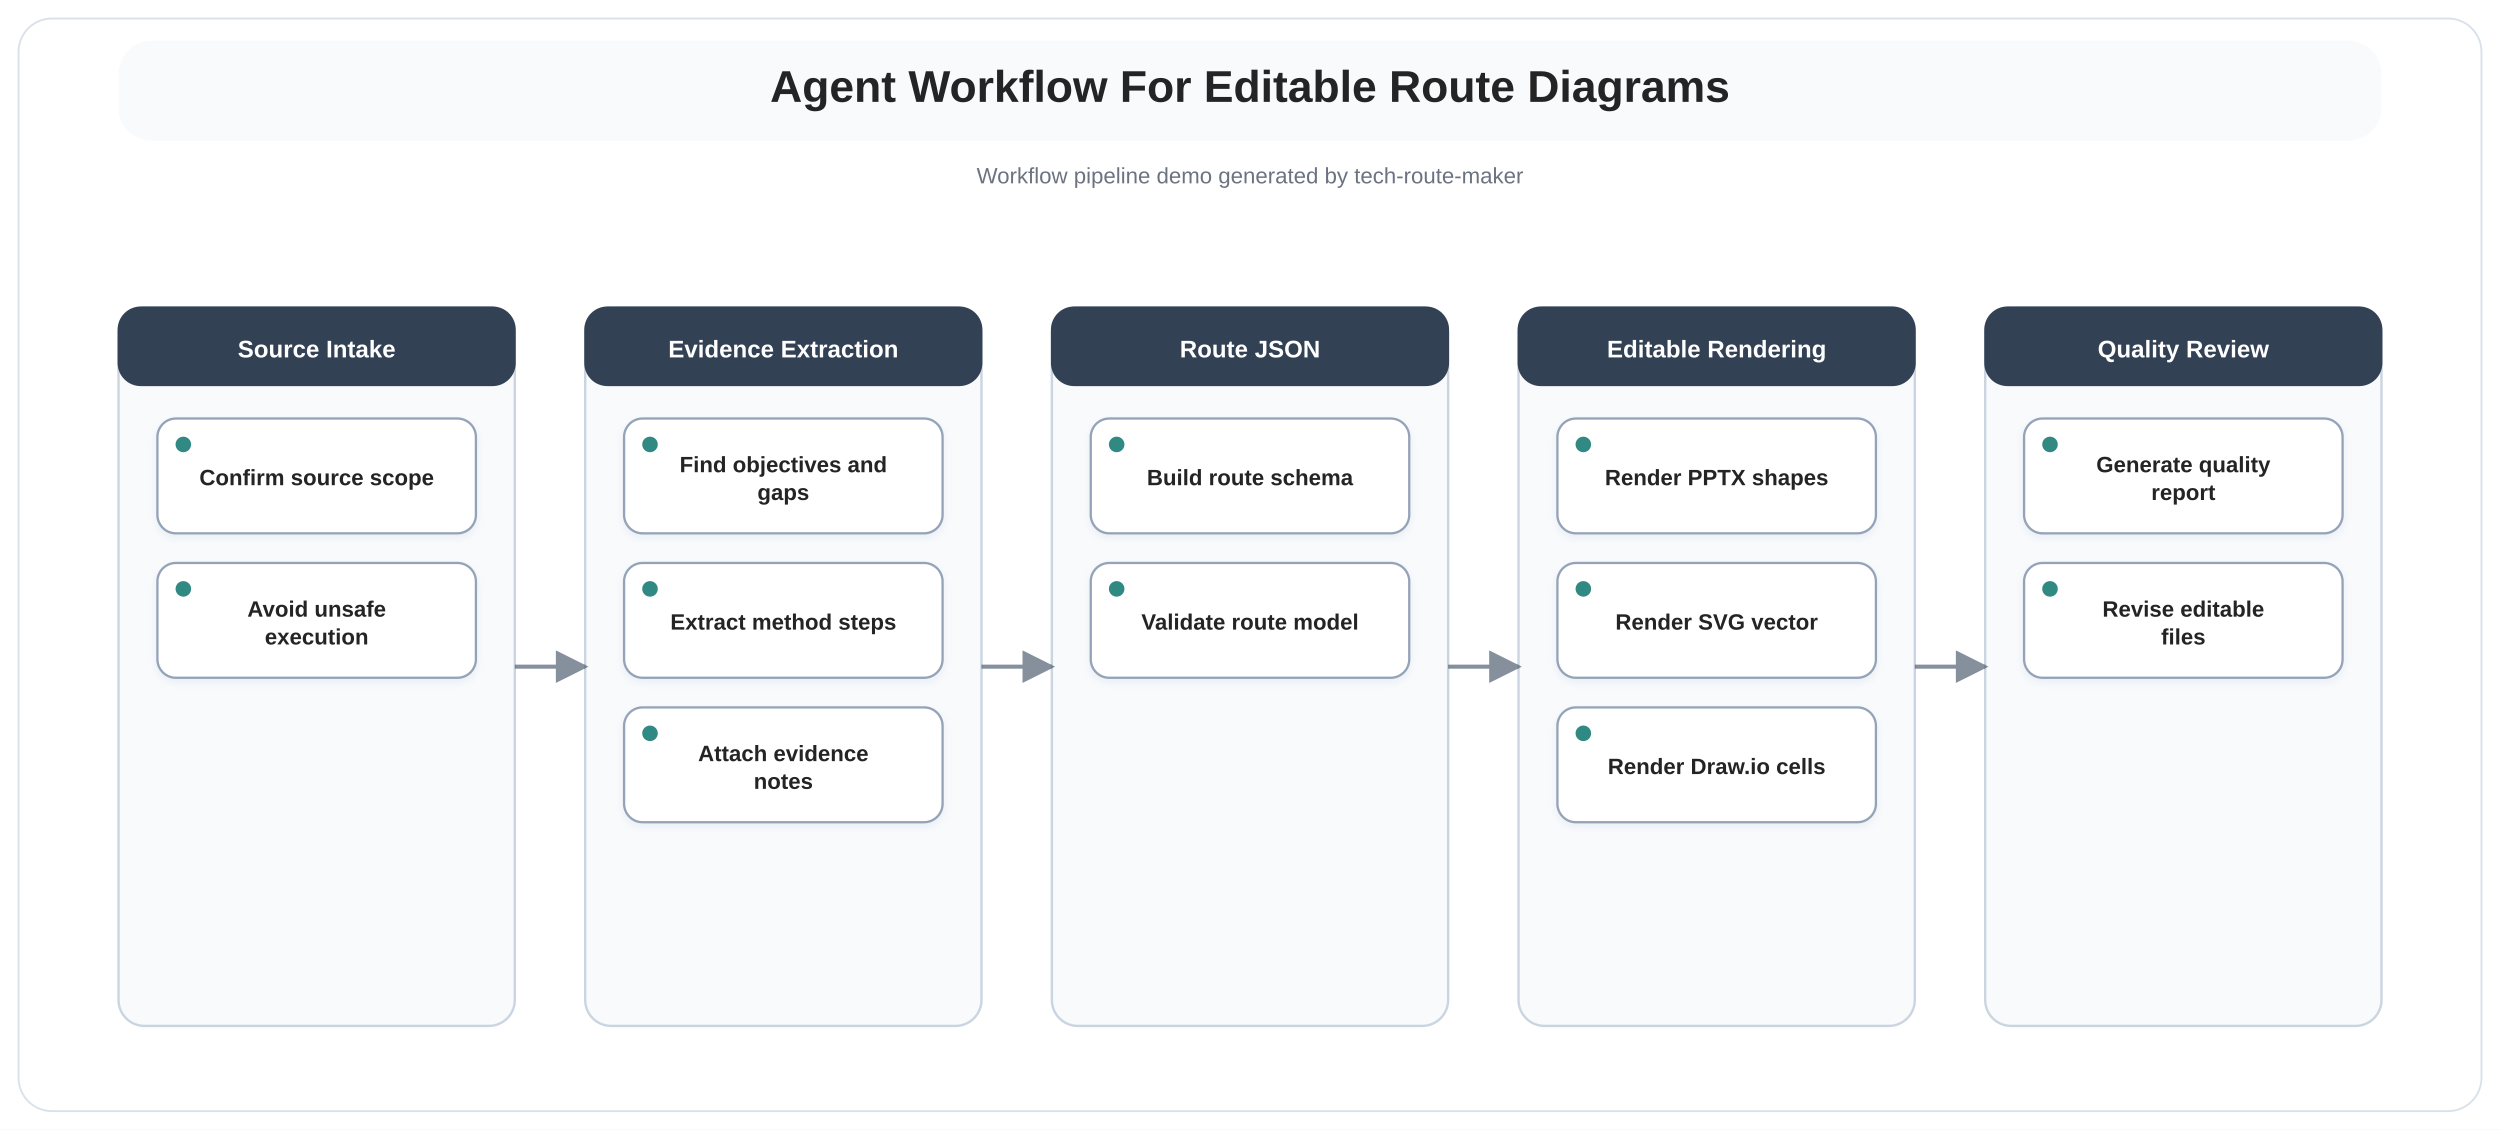
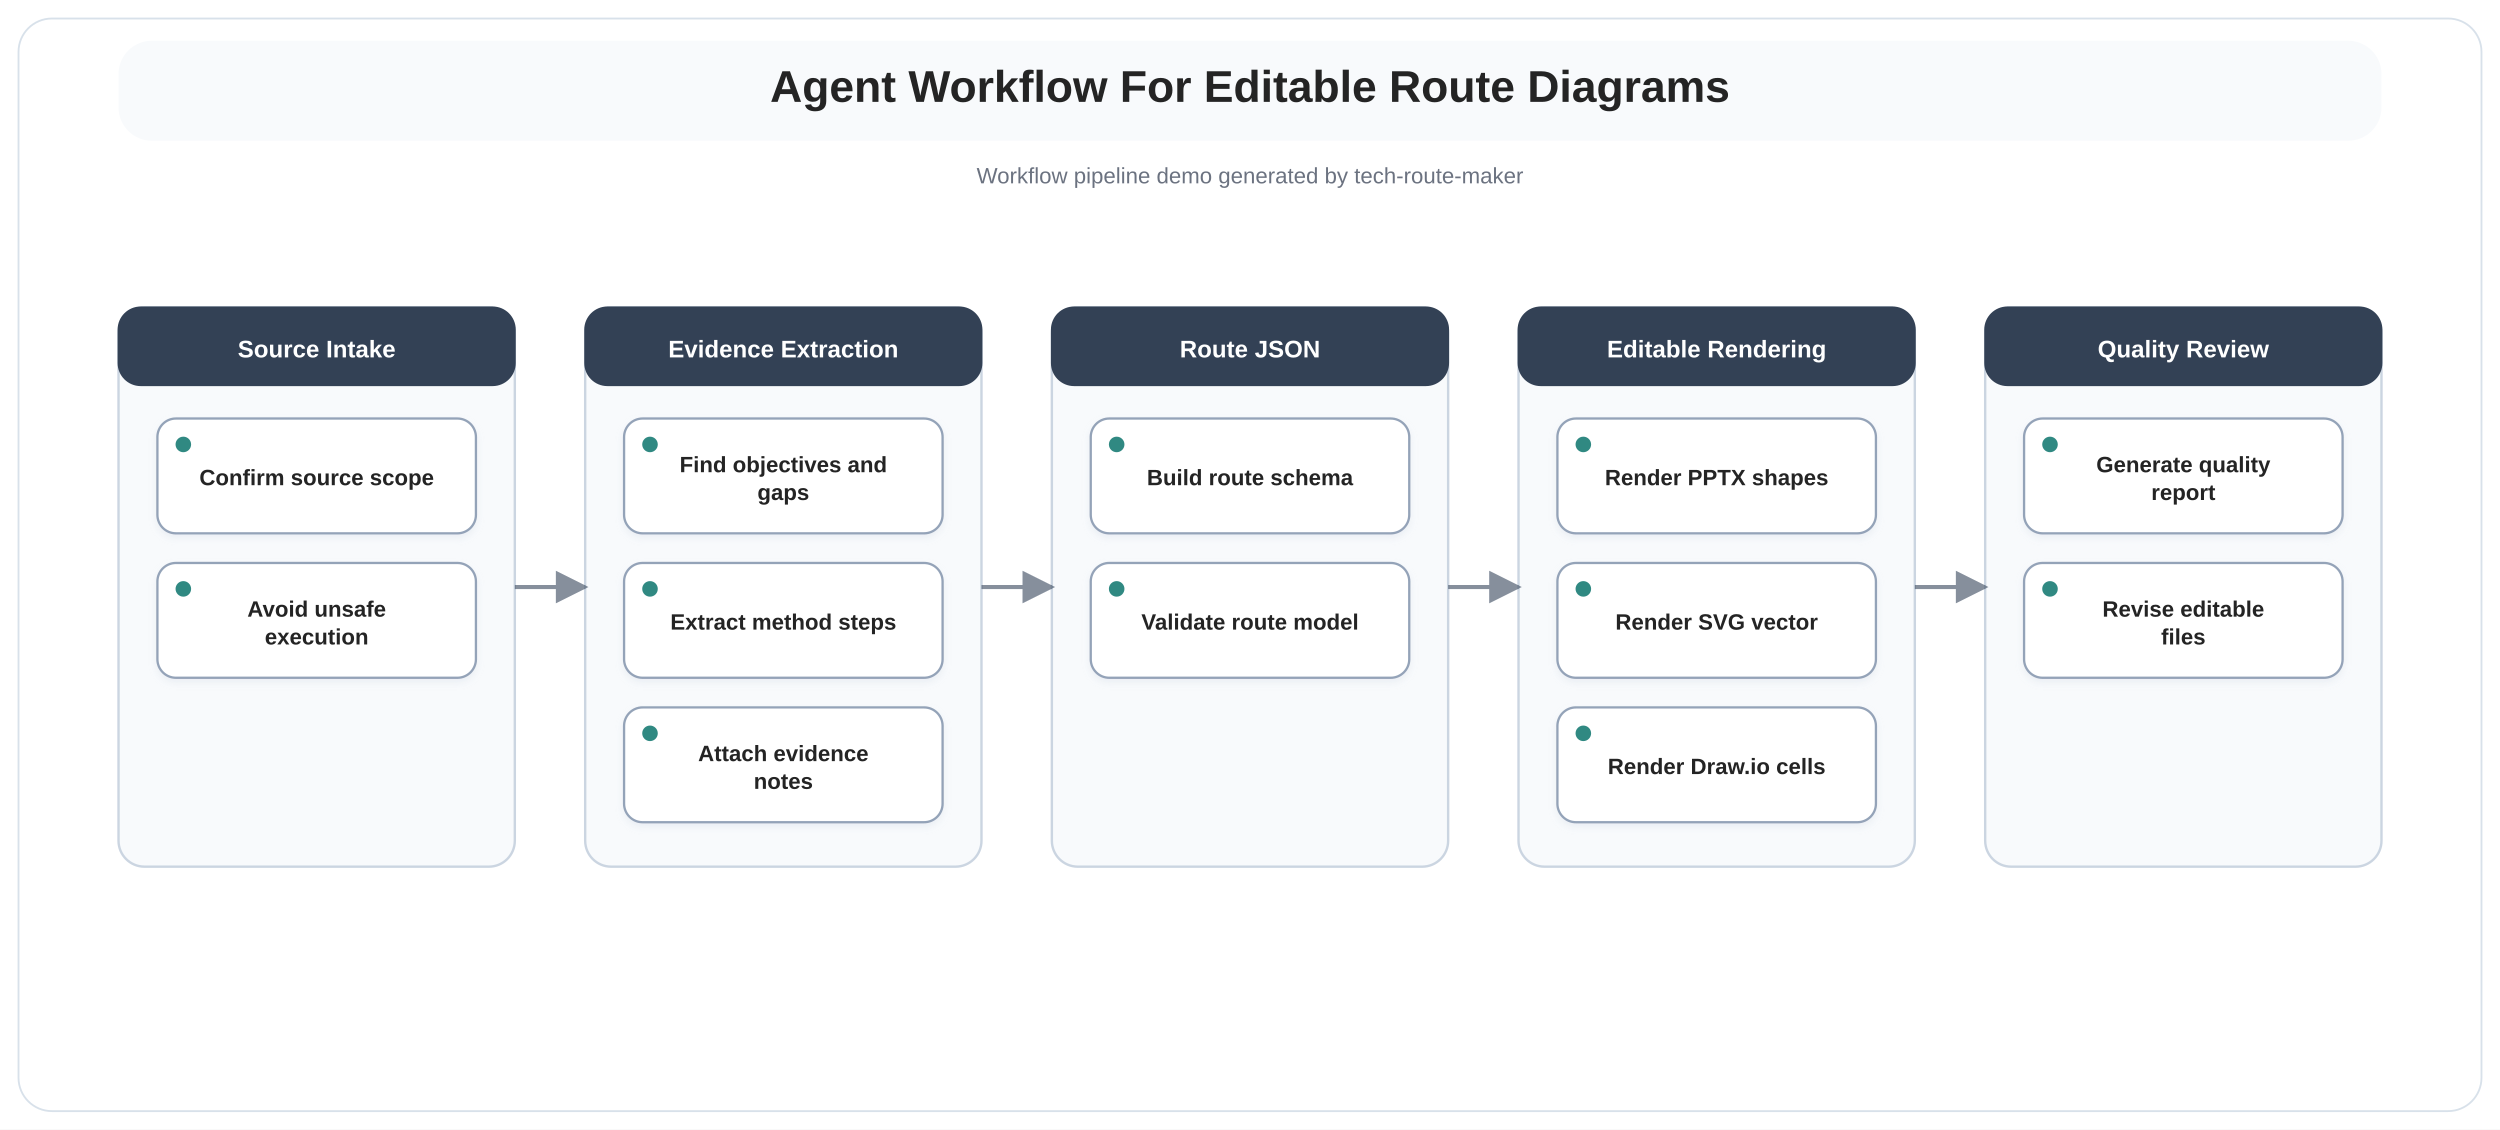
<svg xmlns="http://www.w3.org/2000/svg" width="1350" height="610" viewBox="0 0 1350 610">
  <defs>
    <marker id="arrow" viewBox="0 0 10 10" refX="9" refY="5" markerWidth="8" markerHeight="8" orient="auto-start-reverse">
      <path d="M 0 0 L 10 5 L 0 10 z" fill="#475569" />
    </marker>
    <filter id="softShadow" x="-20%" y="-20%" width="140%" height="140%">
      <feDropShadow dx="0" dy="2" stdDeviation="2" flood-color="#CBD5E1" flood-opacity="0.32" />
    </filter>
  </defs>
  <rect width="100%" height="100%" fill="#FFFFFF" />
  <rect x="10.0" y="10.0" width="1330.0" height="590.0" rx="18" fill="none" stroke="#D8E1EA" stroke-width="1.0" />
  <rect x="64.0" y="22.0" width="1222.0" height="54.0" rx="18" fill="#F8FAFC" stroke="none" stroke-width="1.5" />
  <text x="675.0" y="55.0" text-anchor="middle" font-size="24" font-family="Arial, Helvetica, sans-serif" font-weight="700" fill="#242424">Agent Workflow For Editable Route Diagrams</text>
  <text x="675.0" y="99.0" text-anchor="middle" font-size="12" font-family="Arial, Helvetica, sans-serif" font-weight="400" fill="#6B7280">Workflow pipeline demo generated by tech-route-maker</text>
-   <rect x="64.0" y="166.0" width="214.0" height="388.0" rx="14" fill="#F8FAFC" stroke="#CBD5E1" stroke-width="1.3" />
+   <rect x="64.0" y="166.0" width="214.0" height="302.0" rx="14" fill="#F8FAFC" stroke="#CBD5E1" stroke-width="1.3" />
  <rect x="64.0" y="166.0" width="214.0" height="42.0" rx="12" fill="#334155" stroke="#334155" stroke-width="1.0" />
  <text x="171.0" y="193.0" text-anchor="middle" font-size="13" font-family="Arial, Helvetica, sans-serif" font-weight="700" fill="#FFFFFF">Source Intake</text>
-   <rect x="316.0" y="166.0" width="214.0" height="388.0" rx="14" fill="#F8FAFC" stroke="#CBD5E1" stroke-width="1.3" />
+   <rect x="316.0" y="166.0" width="214.0" height="302.0" rx="14" fill="#F8FAFC" stroke="#CBD5E1" stroke-width="1.3" />
  <rect x="316.0" y="166.0" width="214.0" height="42.0" rx="12" fill="#334155" stroke="#334155" stroke-width="1.0" />
  <text x="423.0" y="193.0" text-anchor="middle" font-size="13" font-family="Arial, Helvetica, sans-serif" font-weight="700" fill="#FFFFFF">Evidence Extraction</text>
-   <rect x="568.0" y="166.0" width="214.0" height="388.0" rx="14" fill="#F8FAFC" stroke="#CBD5E1" stroke-width="1.3" />
+   <rect x="568.0" y="166.0" width="214.0" height="302.0" rx="14" fill="#F8FAFC" stroke="#CBD5E1" stroke-width="1.3" />
  <rect x="568.0" y="166.0" width="214.0" height="42.0" rx="12" fill="#334155" stroke="#334155" stroke-width="1.0" />
  <text x="675.0" y="193.0" text-anchor="middle" font-size="13" font-family="Arial, Helvetica, sans-serif" font-weight="700" fill="#FFFFFF">Route JSON</text>
-   <rect x="820.0" y="166.0" width="214.0" height="388.0" rx="14" fill="#F8FAFC" stroke="#CBD5E1" stroke-width="1.3" />
+   <rect x="820.0" y="166.0" width="214.0" height="302.0" rx="14" fill="#F8FAFC" stroke="#CBD5E1" stroke-width="1.3" />
  <rect x="820.0" y="166.0" width="214.0" height="42.0" rx="12" fill="#334155" stroke="#334155" stroke-width="1.0" />
  <text x="927.0" y="193.0" text-anchor="middle" font-size="13" font-family="Arial, Helvetica, sans-serif" font-weight="700" fill="#FFFFFF">Editable Rendering</text>
-   <rect x="1072.0" y="166.0" width="214.0" height="388.0" rx="14" fill="#F8FAFC" stroke="#CBD5E1" stroke-width="1.3" />
+   <rect x="1072.0" y="166.0" width="214.0" height="302.0" rx="14" fill="#F8FAFC" stroke="#CBD5E1" stroke-width="1.3" />
  <rect x="1072.0" y="166.0" width="214.0" height="42.0" rx="12" fill="#334155" stroke="#334155" stroke-width="1.0" />
  <text x="1179.0" y="193.0" text-anchor="middle" font-size="13" font-family="Arial, Helvetica, sans-serif" font-weight="700" fill="#FFFFFF">Quality Review</text>
-   <line x1="278.0" y1="360.0" x2="316.0" y2="360.0" stroke="#475569" stroke-width="2.2" marker-end="url(#arrow)" opacity="0.66" />
-   <line x1="530.0" y1="360.0" x2="568.0" y2="360.0" stroke="#475569" stroke-width="2.2" marker-end="url(#arrow)" opacity="0.66" />
-   <line x1="782.0" y1="360.0" x2="820.0" y2="360.0" stroke="#475569" stroke-width="2.2" marker-end="url(#arrow)" opacity="0.66" />
-   <line x1="1034.0" y1="360.0" x2="1072.0" y2="360.0" stroke="#475569" stroke-width="2.2" marker-end="url(#arrow)" opacity="0.66" />
+   <line x1="278.0" y1="317.0" x2="316.0" y2="317.0" stroke="#475569" stroke-width="2.2" marker-end="url(#arrow)" opacity="0.66" />
+   <line x1="530.0" y1="317.0" x2="568.0" y2="317.0" stroke="#475569" stroke-width="2.2" marker-end="url(#arrow)" opacity="0.66" />
+   <line x1="782.0" y1="317.0" x2="820.0" y2="317.0" stroke="#475569" stroke-width="2.2" marker-end="url(#arrow)" opacity="0.66" />
+   <line x1="1034.0" y1="317.0" x2="1072.0" y2="317.0" stroke="#475569" stroke-width="2.2" marker-end="url(#arrow)" opacity="0.66" />
  <g class="node" data-node="intake_scope" style="cursor:pointer">
    <rect x="85.0" y="226.0" width="172.0" height="62.0" rx="10" fill="#FFFFFF" stroke="#94A3B8" stroke-width="1.25" filter="url(#softShadow)" />
    <circle cx="99.0" cy="240.0" r="4.2" fill="#0F766E" opacity="0.86" />
    <text x="171.0" y="262.0" text-anchor="middle" font-size="12" font-family="Arial, Helvetica, sans-serif" font-weight="600" fill="#242424">Confirm source scope</text>
  </g>
  <g class="node" data-node="intake_safety" style="cursor:pointer">
    <rect x="85.0" y="304.0" width="172.0" height="62.0" rx="10" fill="#FFFFFF" stroke="#94A3B8" stroke-width="1.25" filter="url(#softShadow)" />
    <circle cx="99.0" cy="318.0" r="4.2" fill="#0F766E" opacity="0.86" />
    <text x="171.0" y="333.0" text-anchor="middle" font-size="12" font-family="Arial, Helvetica, sans-serif" font-weight="600" fill="#242424">Avoid unsafe</text>
    <text x="171.0" y="348.0" text-anchor="middle" font-size="12" font-family="Arial, Helvetica, sans-serif" font-weight="600" fill="#242424">execution</text>
  </g>
  <g class="node" data-node="extract_objective" style="cursor:pointer">
    <rect x="337.0" y="226.0" width="172.0" height="62.0" rx="10" fill="#FFFFFF" stroke="#94A3B8" stroke-width="1.25" filter="url(#softShadow)" />
    <circle cx="351.0" cy="240.0" r="4.2" fill="#0F766E" opacity="0.86" />
    <text x="423.0" y="255.0" text-anchor="middle" font-size="12" font-family="Arial, Helvetica, sans-serif" font-weight="600" fill="#242424">Find objectives and</text>
    <text x="423.0" y="270.0" text-anchor="middle" font-size="12" font-family="Arial, Helvetica, sans-serif" font-weight="600" fill="#242424">gaps</text>
  </g>
  <g class="node" data-node="extract_steps" style="cursor:pointer">
    <rect x="337.0" y="304.0" width="172.0" height="62.0" rx="10" fill="#FFFFFF" stroke="#94A3B8" stroke-width="1.25" filter="url(#softShadow)" />
    <circle cx="351.0" cy="318.0" r="4.2" fill="#0F766E" opacity="0.86" />
    <text x="423.0" y="340.0" text-anchor="middle" font-size="12" font-family="Arial, Helvetica, sans-serif" font-weight="600" fill="#242424">Extract method steps</text>
  </g>
  <g class="node" data-node="extract_evidence" style="cursor:pointer">
    <rect x="337.0" y="382.0" width="172.0" height="62.0" rx="10" fill="#FFFFFF" stroke="#94A3B8" stroke-width="1.25" filter="url(#softShadow)" />
    <circle cx="351.0" cy="396.0" r="4.2" fill="#0F766E" opacity="0.86" />
    <text x="423.0" y="411.0" text-anchor="middle" font-size="12" font-family="Arial, Helvetica, sans-serif" font-weight="600" fill="#242424">Attach evidence</text>
    <text x="423.0" y="426.0" text-anchor="middle" font-size="12" font-family="Arial, Helvetica, sans-serif" font-weight="600" fill="#242424">notes</text>
  </g>
  <g class="node" data-node="model_schema" style="cursor:pointer">
    <rect x="589.0" y="226.0" width="172.0" height="62.0" rx="10" fill="#FFFFFF" stroke="#94A3B8" stroke-width="1.25" filter="url(#softShadow)" />
    <circle cx="603.0" cy="240.0" r="4.2" fill="#0F766E" opacity="0.86" />
    <text x="675.0" y="262.0" text-anchor="middle" font-size="12" font-family="Arial, Helvetica, sans-serif" font-weight="600" fill="#242424">Build route schema</text>
  </g>
  <g class="node" data-node="model_validate" style="cursor:pointer">
    <rect x="589.0" y="304.0" width="172.0" height="62.0" rx="10" fill="#FFFFFF" stroke="#94A3B8" stroke-width="1.25" filter="url(#softShadow)" />
    <circle cx="603.0" cy="318.0" r="4.2" fill="#0F766E" opacity="0.86" />
    <text x="675.0" y="340.0" text-anchor="middle" font-size="12" font-family="Arial, Helvetica, sans-serif" font-weight="600" fill="#242424">Validate route model</text>
  </g>
  <g class="node" data-node="render_pptx" style="cursor:pointer">
    <rect x="841.0" y="226.0" width="172.0" height="62.0" rx="10" fill="#FFFFFF" stroke="#94A3B8" stroke-width="1.25" filter="url(#softShadow)" />
    <circle cx="855.0" cy="240.0" r="4.2" fill="#0F766E" opacity="0.86" />
    <text x="927.0" y="262.0" text-anchor="middle" font-size="12" font-family="Arial, Helvetica, sans-serif" font-weight="600" fill="#242424">Render PPTX shapes</text>
  </g>
  <g class="node" data-node="render_svg" style="cursor:pointer">
    <rect x="841.0" y="304.0" width="172.0" height="62.0" rx="10" fill="#FFFFFF" stroke="#94A3B8" stroke-width="1.25" filter="url(#softShadow)" />
    <circle cx="855.0" cy="318.0" r="4.2" fill="#0F766E" opacity="0.86" />
    <text x="927.0" y="340.0" text-anchor="middle" font-size="12" font-family="Arial, Helvetica, sans-serif" font-weight="600" fill="#242424">Render SVG vector</text>
  </g>
  <g class="node" data-node="render_drawio" style="cursor:pointer">
    <rect x="841.0" y="382.0" width="172.0" height="62.0" rx="10" fill="#FFFFFF" stroke="#94A3B8" stroke-width="1.25" filter="url(#softShadow)" />
    <circle cx="855.0" cy="396.0" r="4.2" fill="#0F766E" opacity="0.86" />
    <text x="927.0" y="418.0" text-anchor="middle" font-size="12" font-family="Arial, Helvetica, sans-serif" font-weight="600" fill="#242424">Render Draw.io cells</text>
  </g>
  <g class="node" data-node="review_report" style="cursor:pointer">
    <rect x="1093.0" y="226.0" width="172.0" height="62.0" rx="10" fill="#FFFFFF" stroke="#94A3B8" stroke-width="1.25" filter="url(#softShadow)" />
    <circle cx="1107.0" cy="240.0" r="4.2" fill="#0F766E" opacity="0.86" />
    <text x="1179.0" y="255.0" text-anchor="middle" font-size="12" font-family="Arial, Helvetica, sans-serif" font-weight="600" fill="#242424">Generate quality</text>
    <text x="1179.0" y="270.0" text-anchor="middle" font-size="12" font-family="Arial, Helvetica, sans-serif" font-weight="600" fill="#242424">report</text>
  </g>
  <g class="node" data-node="review_iterate" style="cursor:pointer">
    <rect x="1093.0" y="304.0" width="172.0" height="62.0" rx="10" fill="#FFFFFF" stroke="#94A3B8" stroke-width="1.25" filter="url(#softShadow)" />
    <circle cx="1107.0" cy="318.0" r="4.2" fill="#0F766E" opacity="0.86" />
    <text x="1179.0" y="333.0" text-anchor="middle" font-size="12" font-family="Arial, Helvetica, sans-serif" font-weight="600" fill="#242424">Revise editable</text>
    <text x="1179.0" y="348.0" text-anchor="middle" font-size="12" font-family="Arial, Helvetica, sans-serif" font-weight="600" fill="#242424">files</text>
  </g>
</svg>
